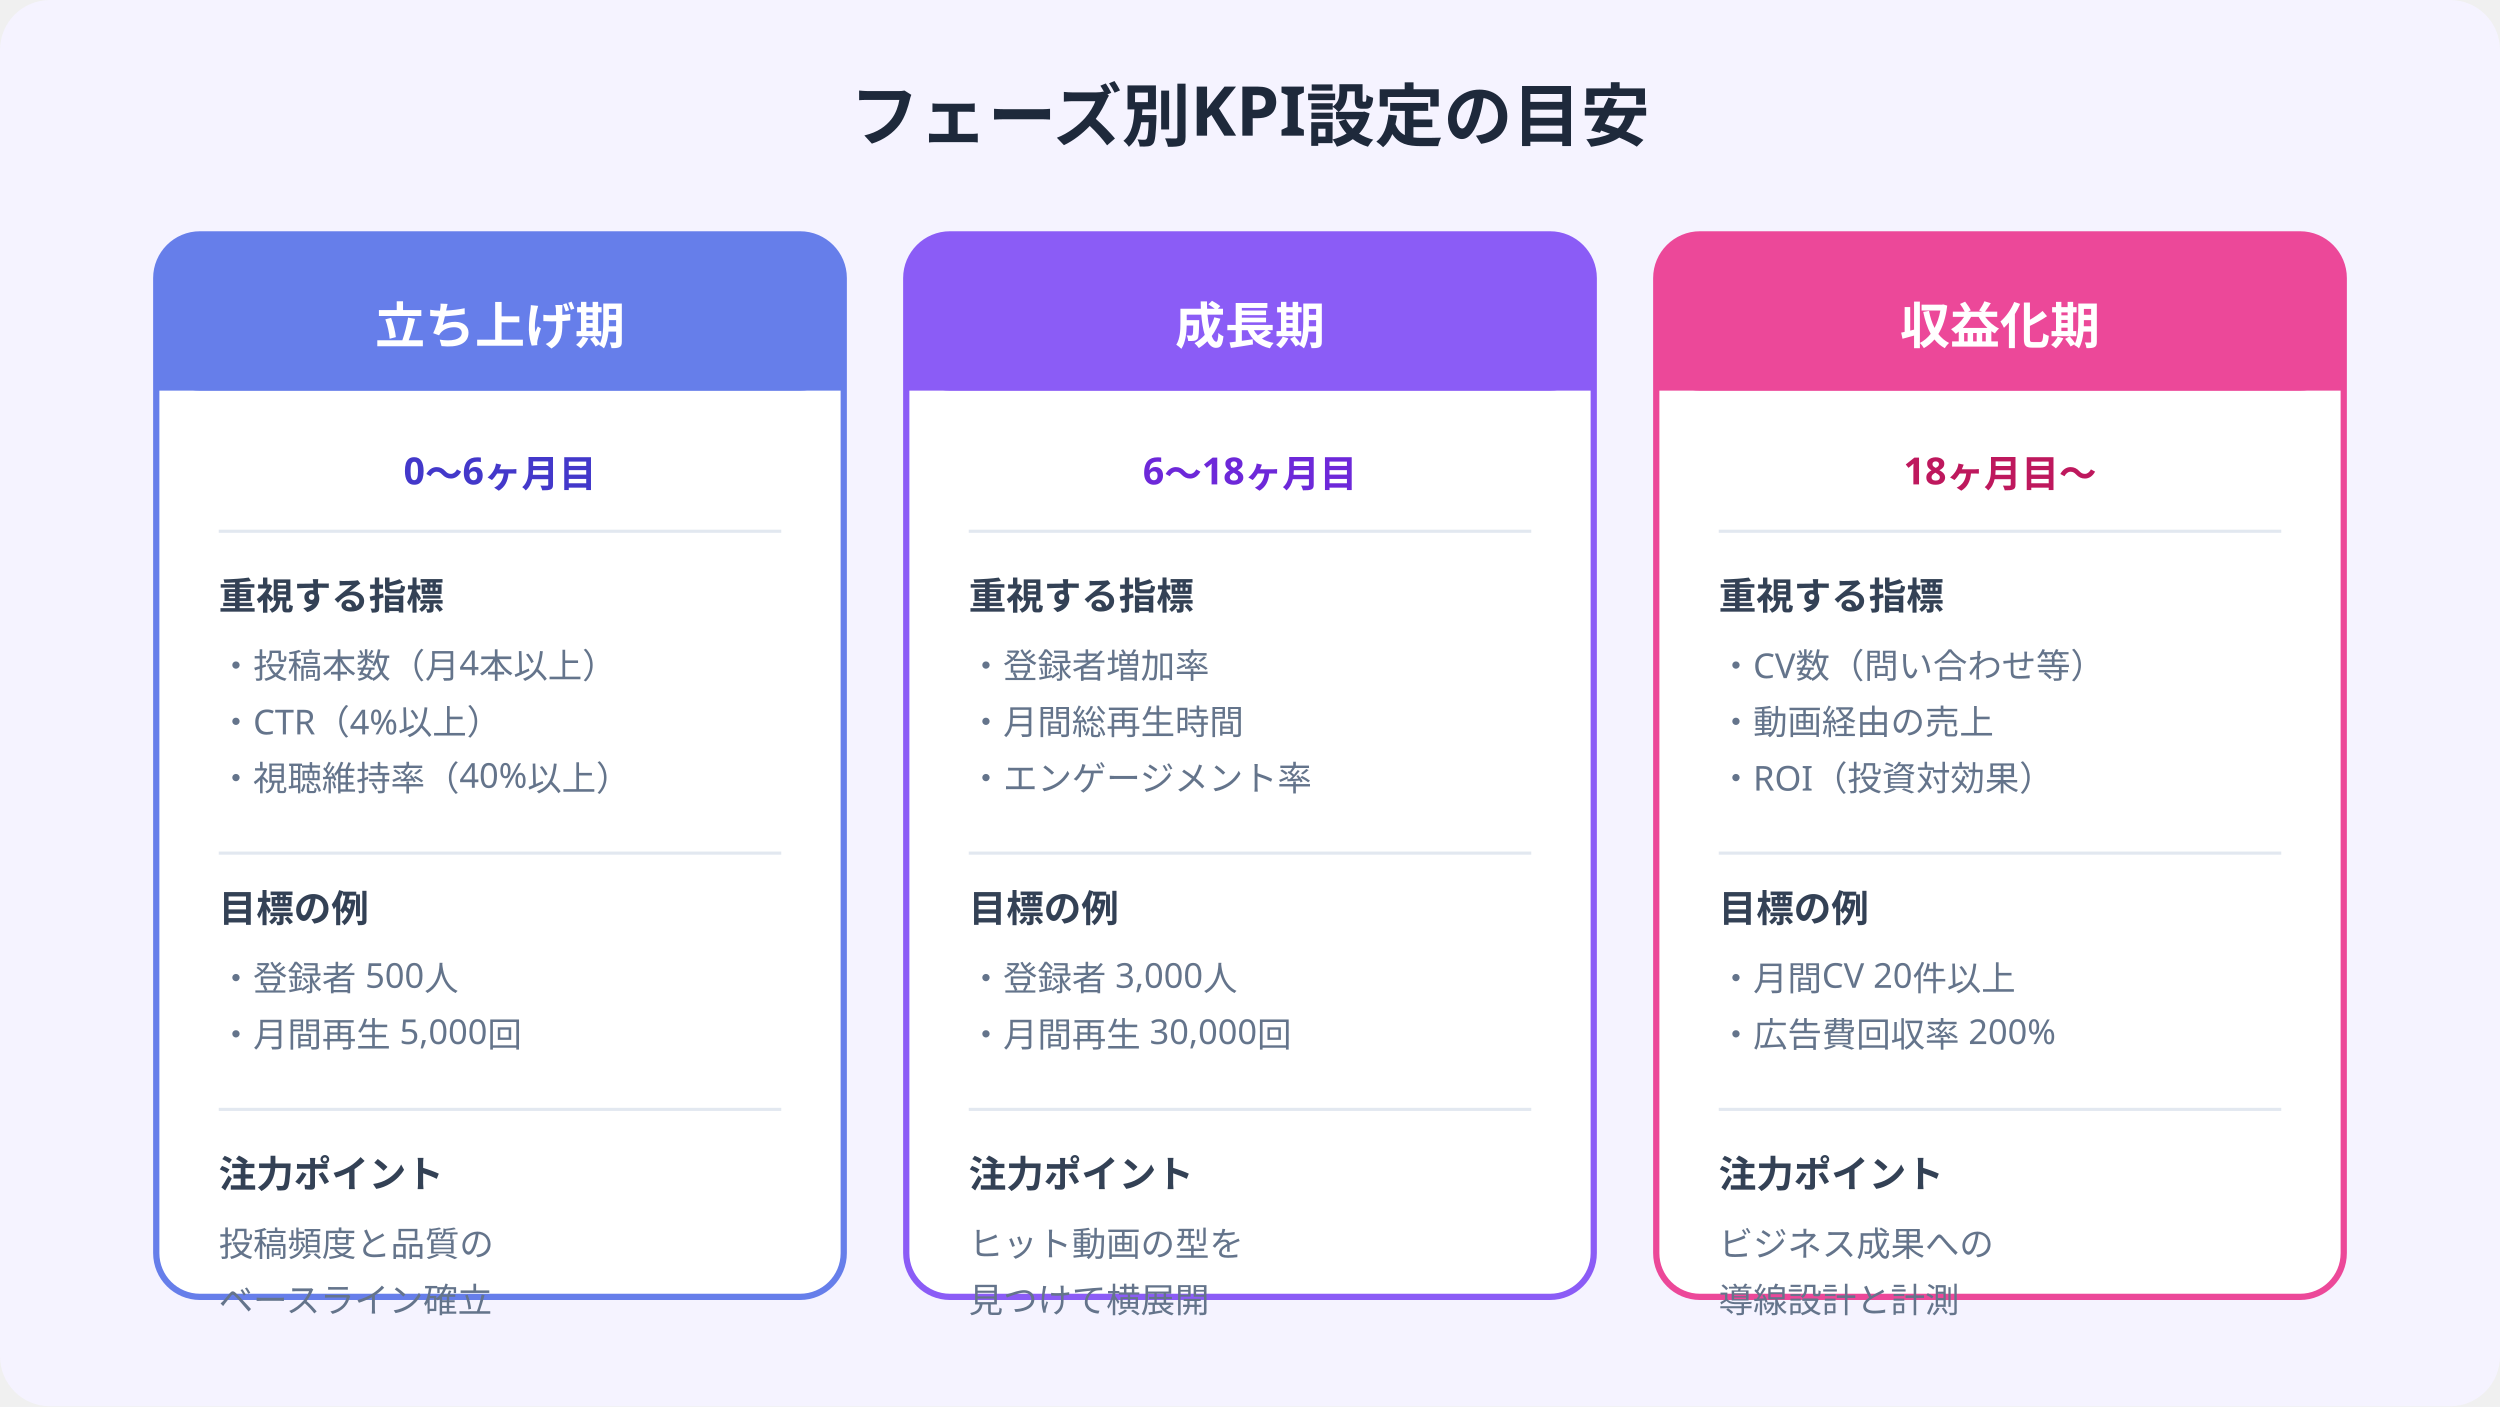
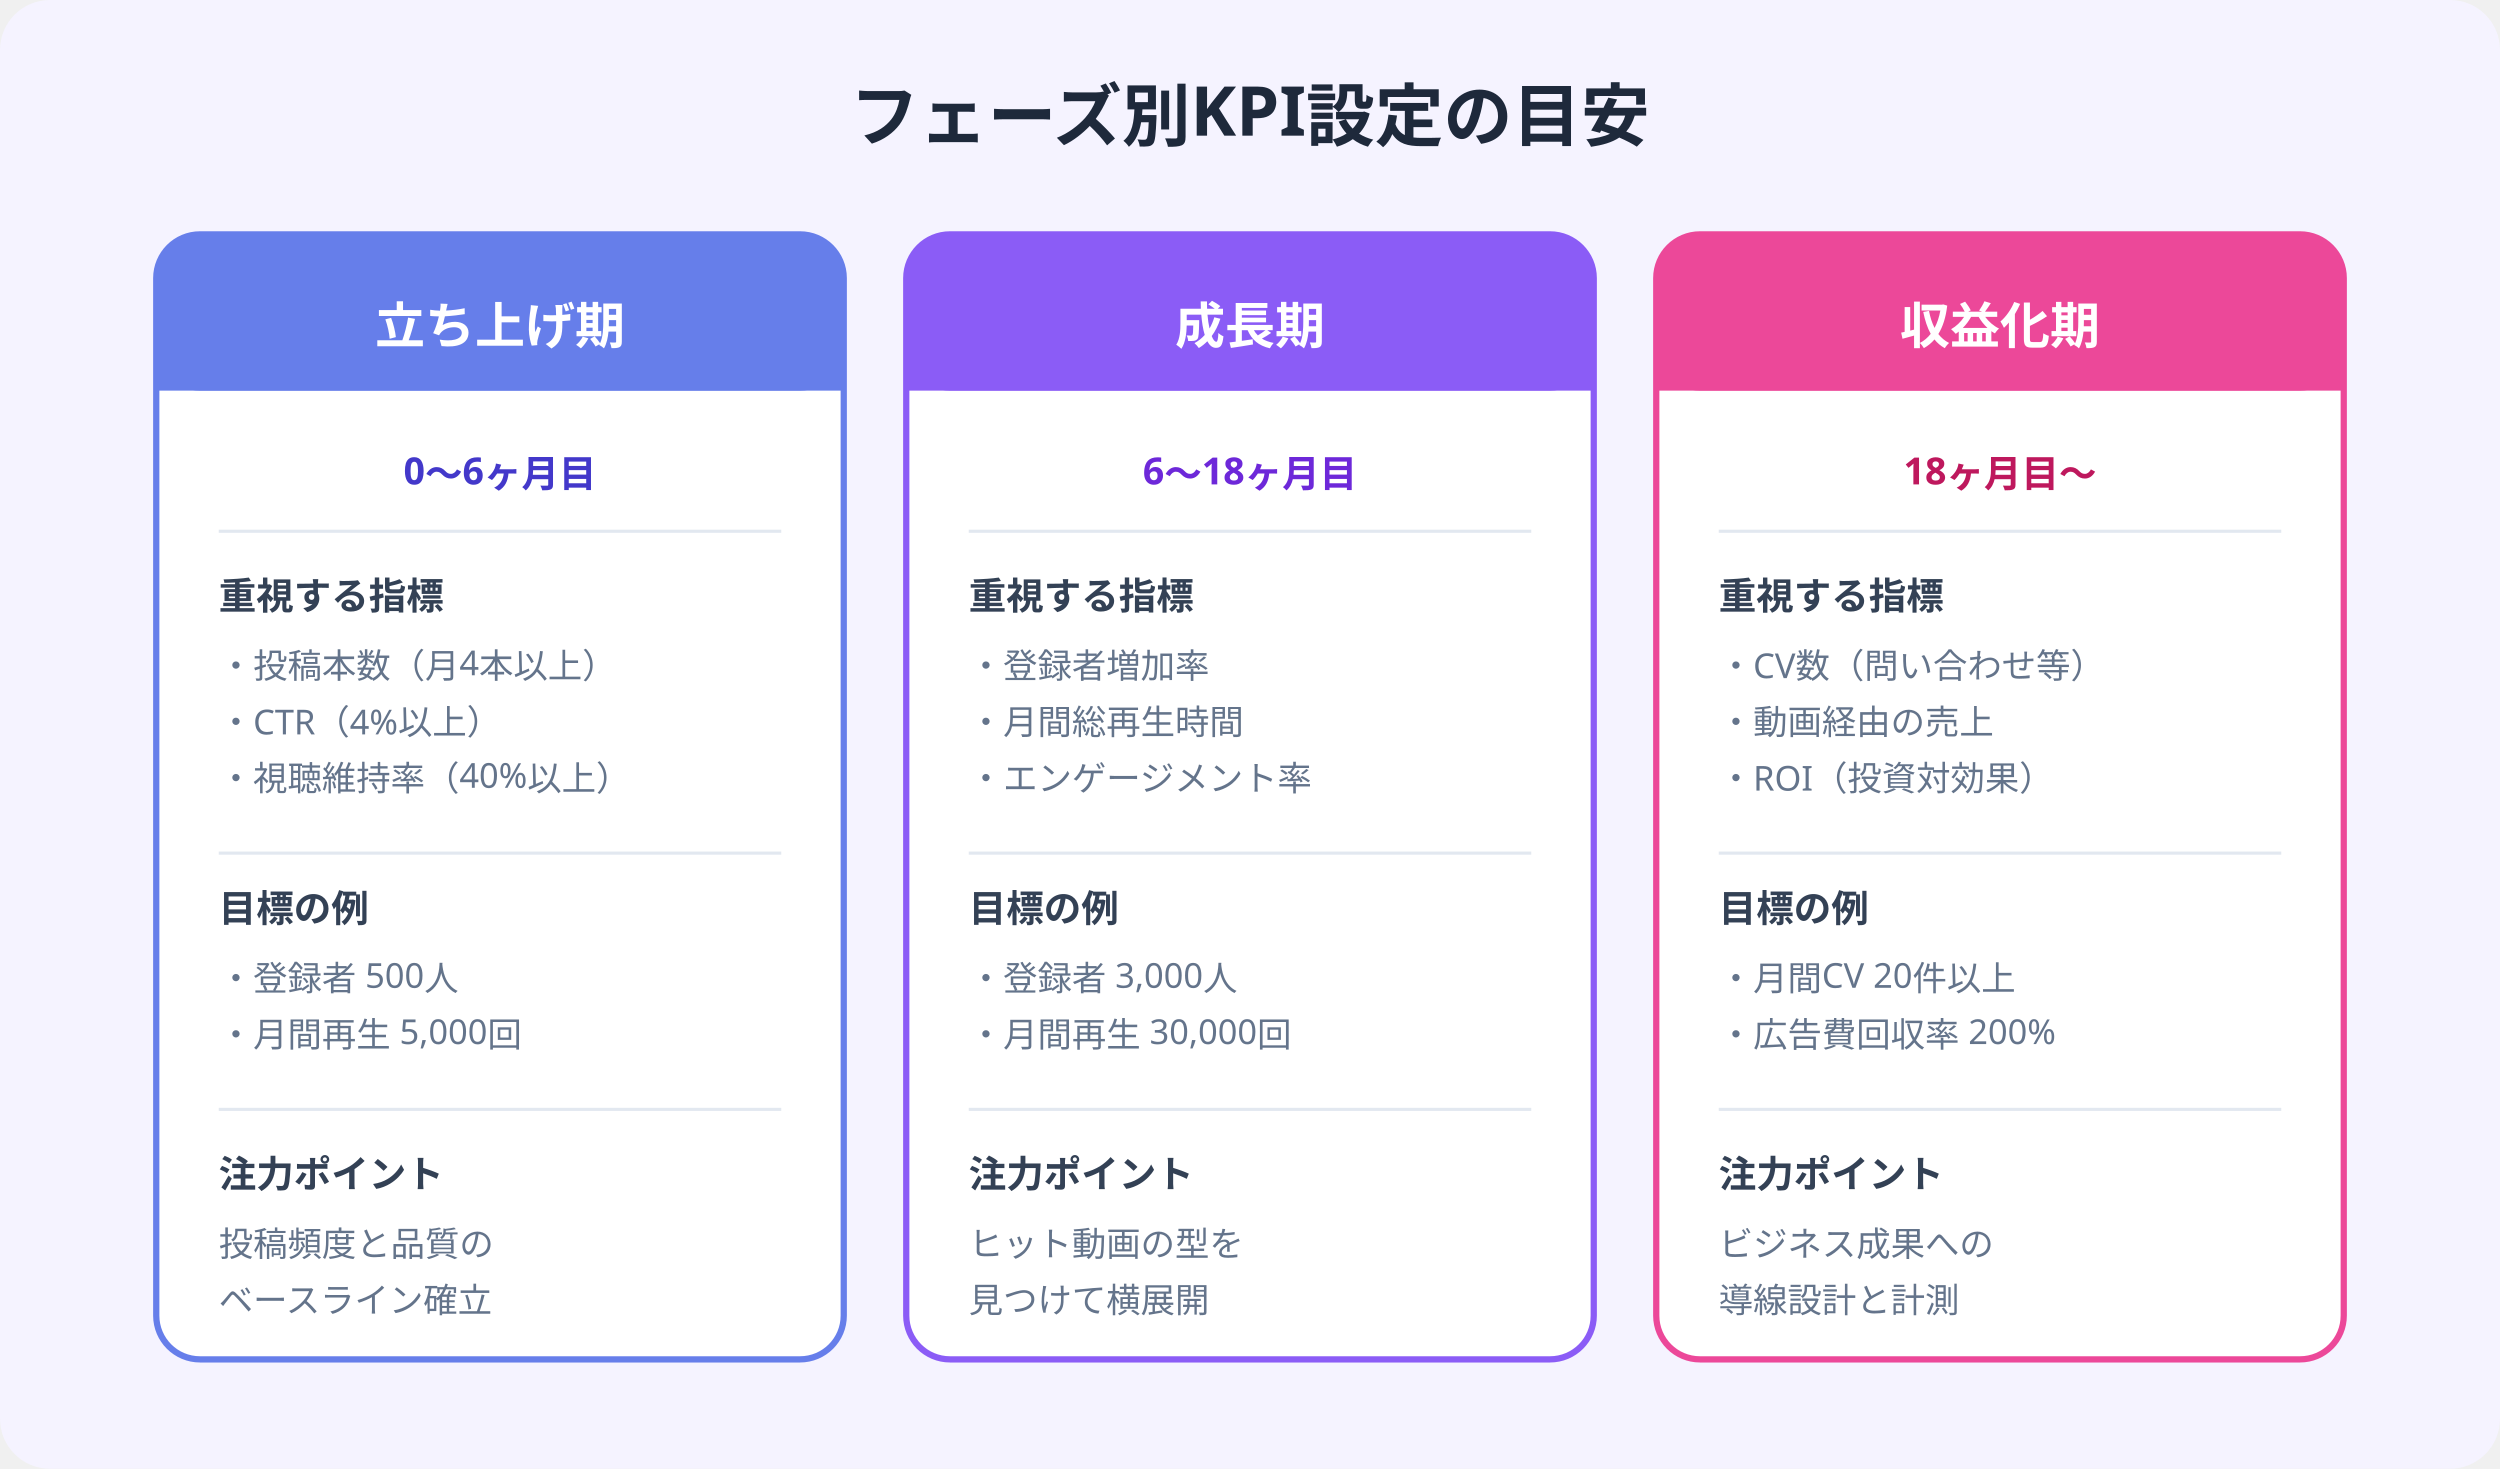
- <svg xmlns="http://www.w3.org/2000/svg" viewBox="0 0 800 450" fill="none">
-   <rect width="800" height="450" rx="16" fill="#f5f3ff" />
+ <svg xmlns="http://www.w3.org/2000/svg" viewBox="0 0 800 470" fill="none">
+   <rect width="800" height="470" rx="16" fill="#f5f3ff" />
  <text x="400" y="45" text-anchor="middle" font-family="sans-serif" font-weight="700" font-size="22" fill="#1e293b">フェーズ別KPI設定の目安</text>
  <g transform="translate(50,75)">
-     <rect width="220" height="340" rx="14" fill="white" stroke="#667eea" stroke-width="2" />
+     <rect width="220" height="360" rx="14" fill="white" stroke="#667eea" stroke-width="2" />
    <rect width="220" height="50" rx="14" fill="#667eea" />
    <rect y="36" width="220" height="14" fill="#667eea" />
    <text x="110" y="35" text-anchor="middle" font-family="sans-serif" font-weight="700" font-size="16" fill="white">立ち上げ期</text>
    <text x="110" y="80" text-anchor="middle" font-family="sans-serif" font-weight="600" font-size="12" fill="#4338ca">0〜6ヶ月目</text>
    <line x1="20" y1="95" x2="200" y2="95" stroke="#e2e8f0" stroke-width="1" />
    <text x="20" y="120" font-family="sans-serif" font-weight="600" font-size="12" fill="#334155">重視する指標</text>
    <text x="20" y="142" font-family="sans-serif" font-size="11" fill="#64748b">・投稿本数（月4本以上）</text>
    <text x="20" y="160" font-family="sans-serif" font-size="11" fill="#64748b">・CTR（4%以上）</text>
    <text x="20" y="178" font-family="sans-serif" font-size="11" fill="#64748b">・視聴維持率（40%以上）</text>
    <line x1="20" y1="198" x2="200" y2="198" stroke="#e2e8f0" stroke-width="1" />
    <text x="20" y="220" font-family="sans-serif" font-weight="600" font-size="12" fill="#334155">目標の例</text>
    <text x="20" y="242" font-family="sans-serif" font-size="11" fill="#64748b">・登録者 500人</text>
    <text x="20" y="260" font-family="sans-serif" font-size="11" fill="#64748b">・月間再生 5,000回</text>
    <line x1="20" y1="280" x2="200" y2="280" stroke="#e2e8f0" stroke-width="1" />
    <text x="20" y="305" font-family="sans-serif" font-weight="600" font-size="12" fill="#334155">注力ポイント</text>
    <text x="20" y="327" font-family="sans-serif" font-size="11" fill="#64748b">投稿頻度と品質の</text>
    <text x="20" y="345" font-family="sans-serif" font-size="11" fill="#64748b">ベースライン確立</text>
  </g>
  <g transform="translate(290,75)">
-     <rect width="220" height="340" rx="14" fill="white" stroke="#8b5cf6" stroke-width="2" />
+     <rect width="220" height="360" rx="14" fill="white" stroke="#8b5cf6" stroke-width="2" />
    <rect width="220" height="50" rx="14" fill="#8b5cf6" />
    <rect y="36" width="220" height="14" fill="#8b5cf6" />
    <text x="110" y="35" text-anchor="middle" font-family="sans-serif" font-weight="700" font-size="16" fill="white">成長期</text>
    <text x="110" y="80" text-anchor="middle" font-family="sans-serif" font-weight="600" font-size="12" fill="#6d28d9">6〜18ヶ月目</text>
    <line x1="20" y1="95" x2="200" y2="95" stroke="#e2e8f0" stroke-width="1" />
    <text x="20" y="120" font-family="sans-serif" font-weight="600" font-size="12" fill="#334155">重視する指標</text>
    <text x="20" y="142" font-family="sans-serif" font-size="11" fill="#64748b">・登録者増加率</text>
    <text x="20" y="160" font-family="sans-serif" font-size="11" fill="#64748b">・月間総再生時間</text>
    <text x="20" y="178" font-family="sans-serif" font-size="11" fill="#64748b">・エンゲージメント率</text>
    <line x1="20" y1="198" x2="200" y2="198" stroke="#e2e8f0" stroke-width="1" />
    <text x="20" y="220" font-family="sans-serif" font-weight="600" font-size="12" fill="#334155">目標の例</text>
    <text x="20" y="242" font-family="sans-serif" font-size="11" fill="#64748b">・登録者 3,000人</text>
    <text x="20" y="260" font-family="sans-serif" font-size="11" fill="#64748b">・月間再生 30,000回</text>
    <line x1="20" y1="280" x2="200" y2="280" stroke="#e2e8f0" stroke-width="1" />
    <text x="20" y="305" font-family="sans-serif" font-weight="600" font-size="12" fill="#334155">注力ポイント</text>
    <text x="20" y="327" font-family="sans-serif" font-size="11" fill="#64748b">ヒット動画の型を</text>
    <text x="20" y="345" font-family="sans-serif" font-size="11" fill="#64748b">見つけて横展開</text>
  </g>
  <g transform="translate(530,75)">
-     <rect width="220" height="340" rx="14" fill="white" stroke="#ec4899" stroke-width="2" />
+     <rect width="220" height="360" rx="14" fill="white" stroke="#ec4899" stroke-width="2" />
    <rect width="220" height="50" rx="14" fill="#ec4899" />
    <rect y="36" width="220" height="14" fill="#ec4899" />
    <text x="110" y="35" text-anchor="middle" font-family="sans-serif" font-weight="700" font-size="16" fill="white">収益化期</text>
    <text x="110" y="80" text-anchor="middle" font-family="sans-serif" font-weight="600" font-size="12" fill="#be185d">18ヶ月目〜</text>
    <line x1="20" y1="95" x2="200" y2="95" stroke="#e2e8f0" stroke-width="1" />
    <text x="20" y="120" font-family="sans-serif" font-weight="600" font-size="12" fill="#334155">重視する指標</text>
    <text x="20" y="142" font-family="sans-serif" font-size="11" fill="#64748b">・CV数（問い合わせ等）</text>
    <text x="20" y="160" font-family="sans-serif" font-size="11" fill="#64748b">・動画経由の売上</text>
    <text x="20" y="178" font-family="sans-serif" font-size="11" fill="#64748b">・ROI（投資対効果）</text>
    <line x1="20" y1="198" x2="200" y2="198" stroke="#e2e8f0" stroke-width="1" />
    <text x="20" y="220" font-family="sans-serif" font-weight="600" font-size="12" fill="#334155">目標の例</text>
    <text x="20" y="242" font-family="sans-serif" font-size="11" fill="#64748b">・月間CV 20件以上</text>
    <text x="20" y="260" font-family="sans-serif" font-size="11" fill="#64748b">・広告費回収率 200%</text>
    <line x1="20" y1="280" x2="200" y2="280" stroke="#e2e8f0" stroke-width="1" />
    <text x="20" y="305" font-family="sans-serif" font-weight="600" font-size="12" fill="#334155">注力ポイント</text>
    <text x="20" y="327" font-family="sans-serif" font-size="11" fill="#64748b">ビジネス成果への</text>
    <text x="20" y="345" font-family="sans-serif" font-size="11" fill="#64748b">導線設計と計測</text>
  </g>
</svg>
